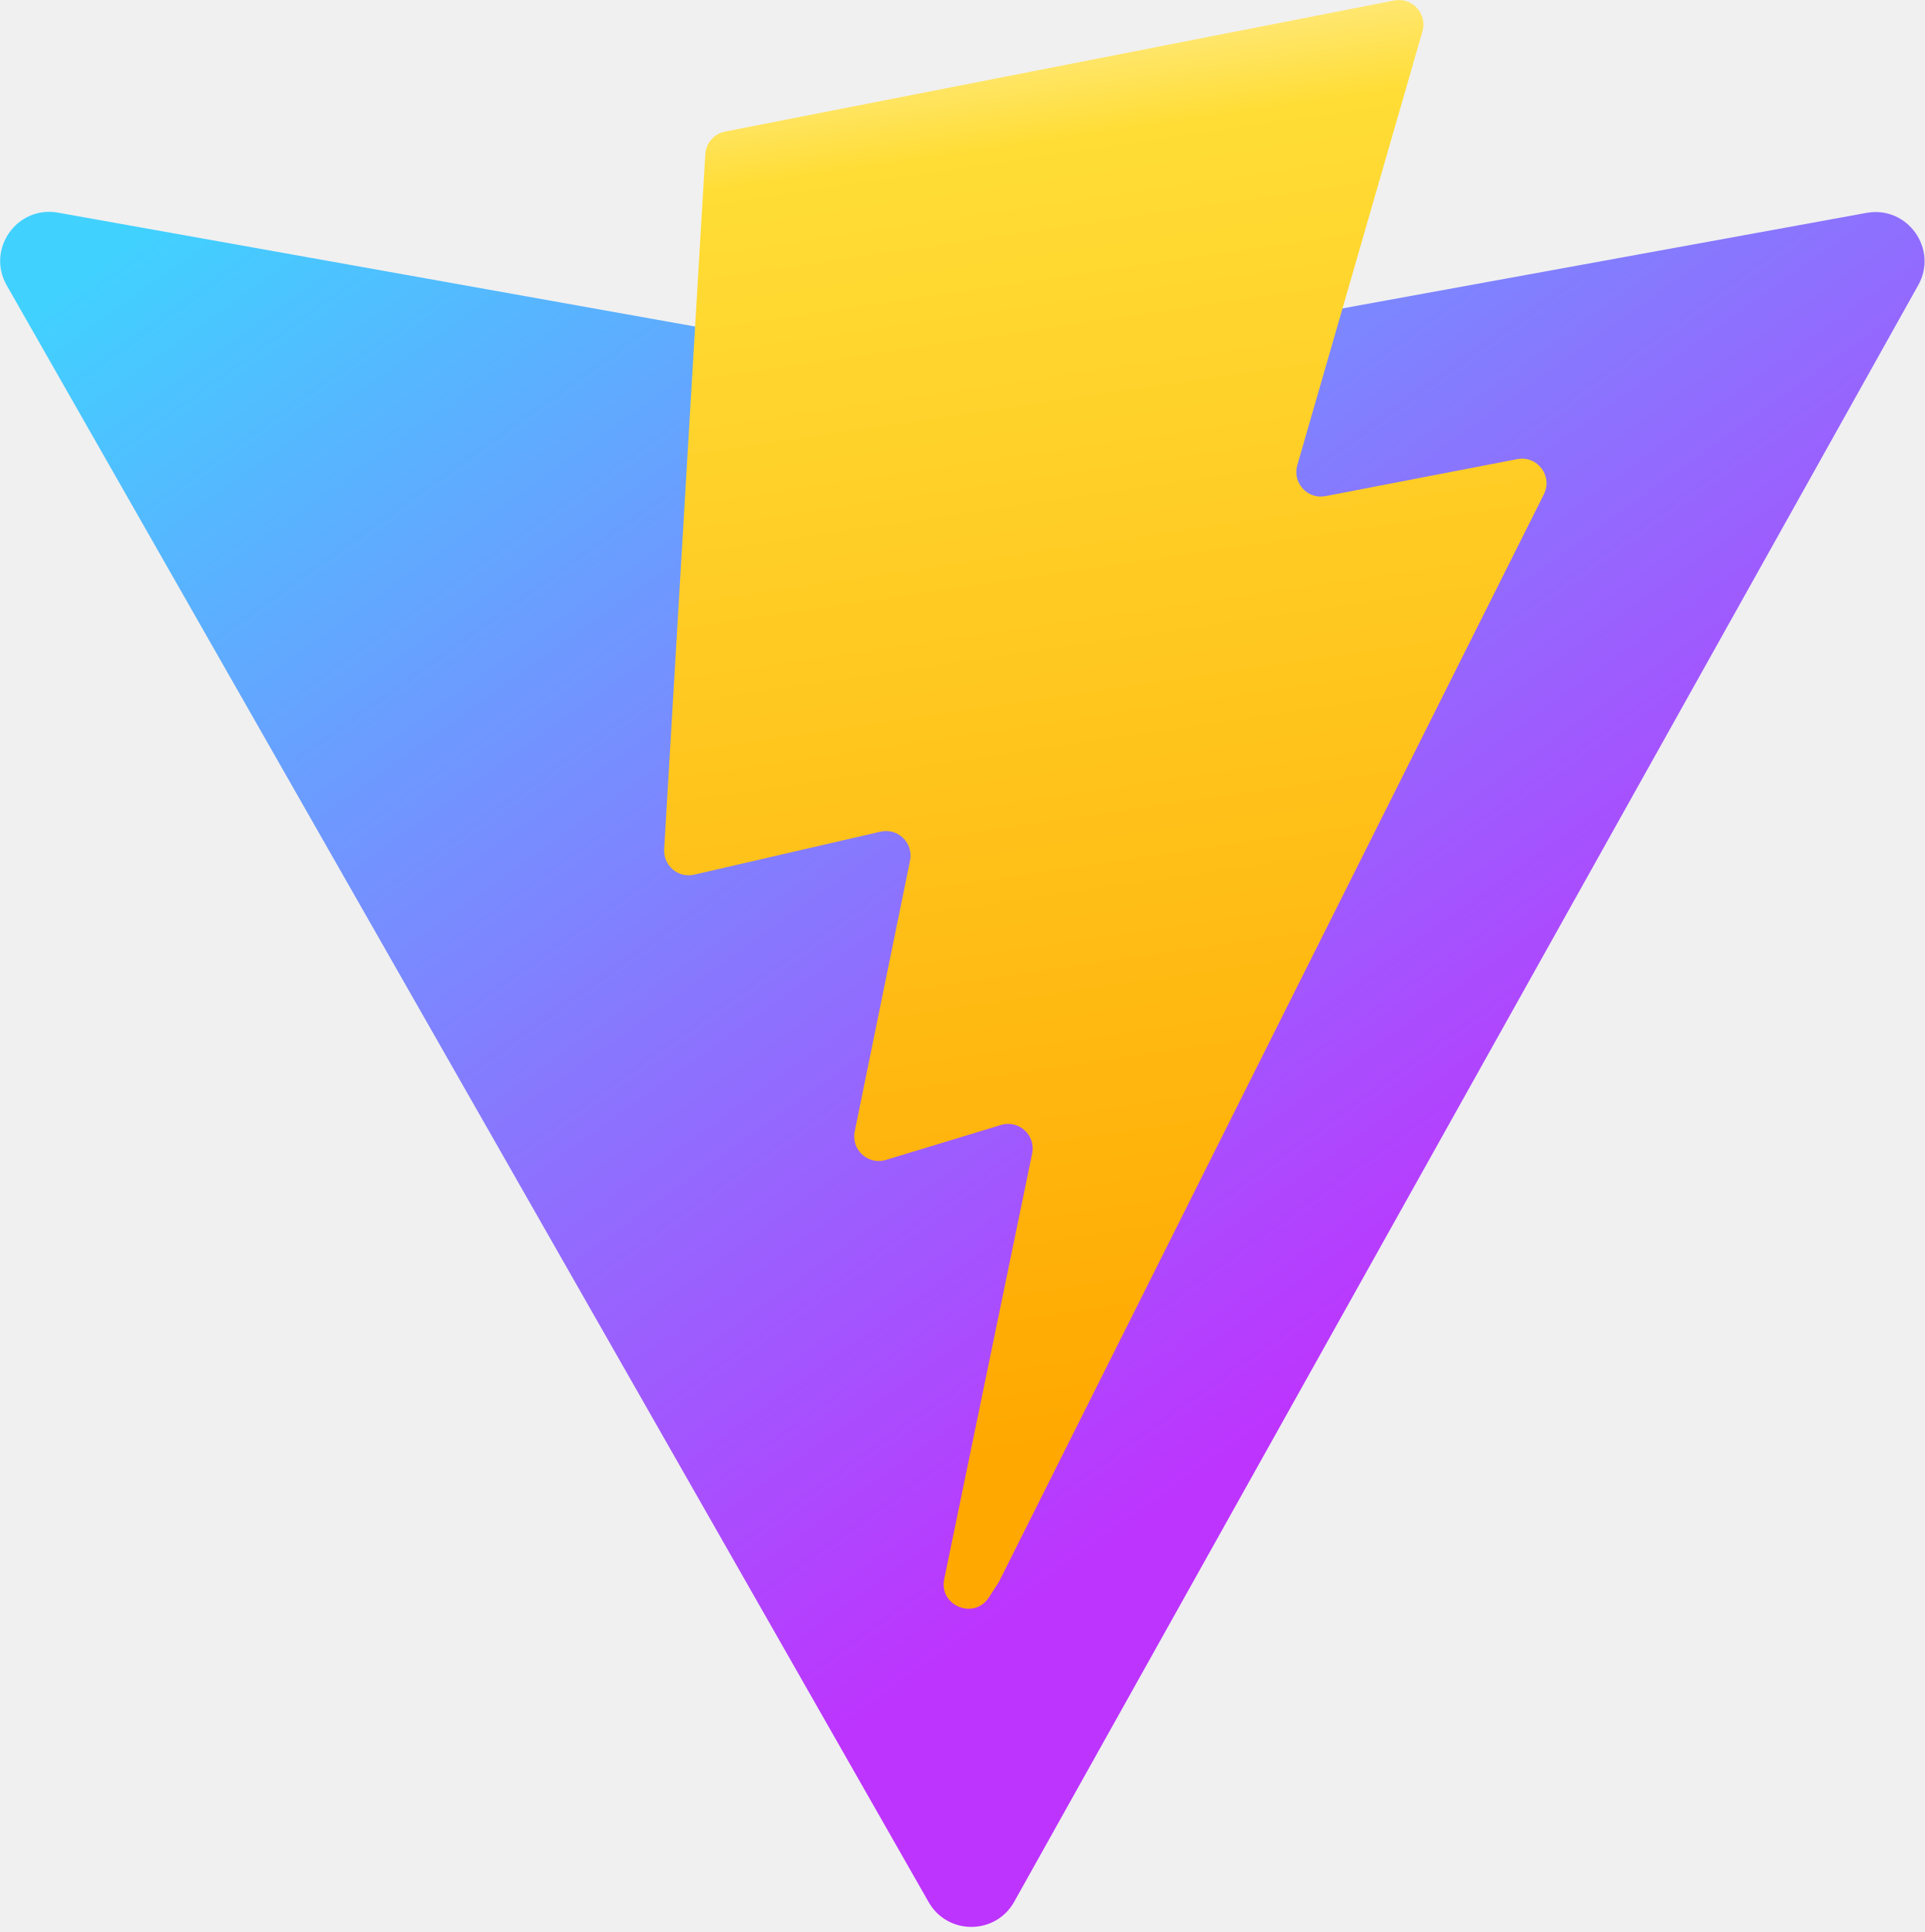
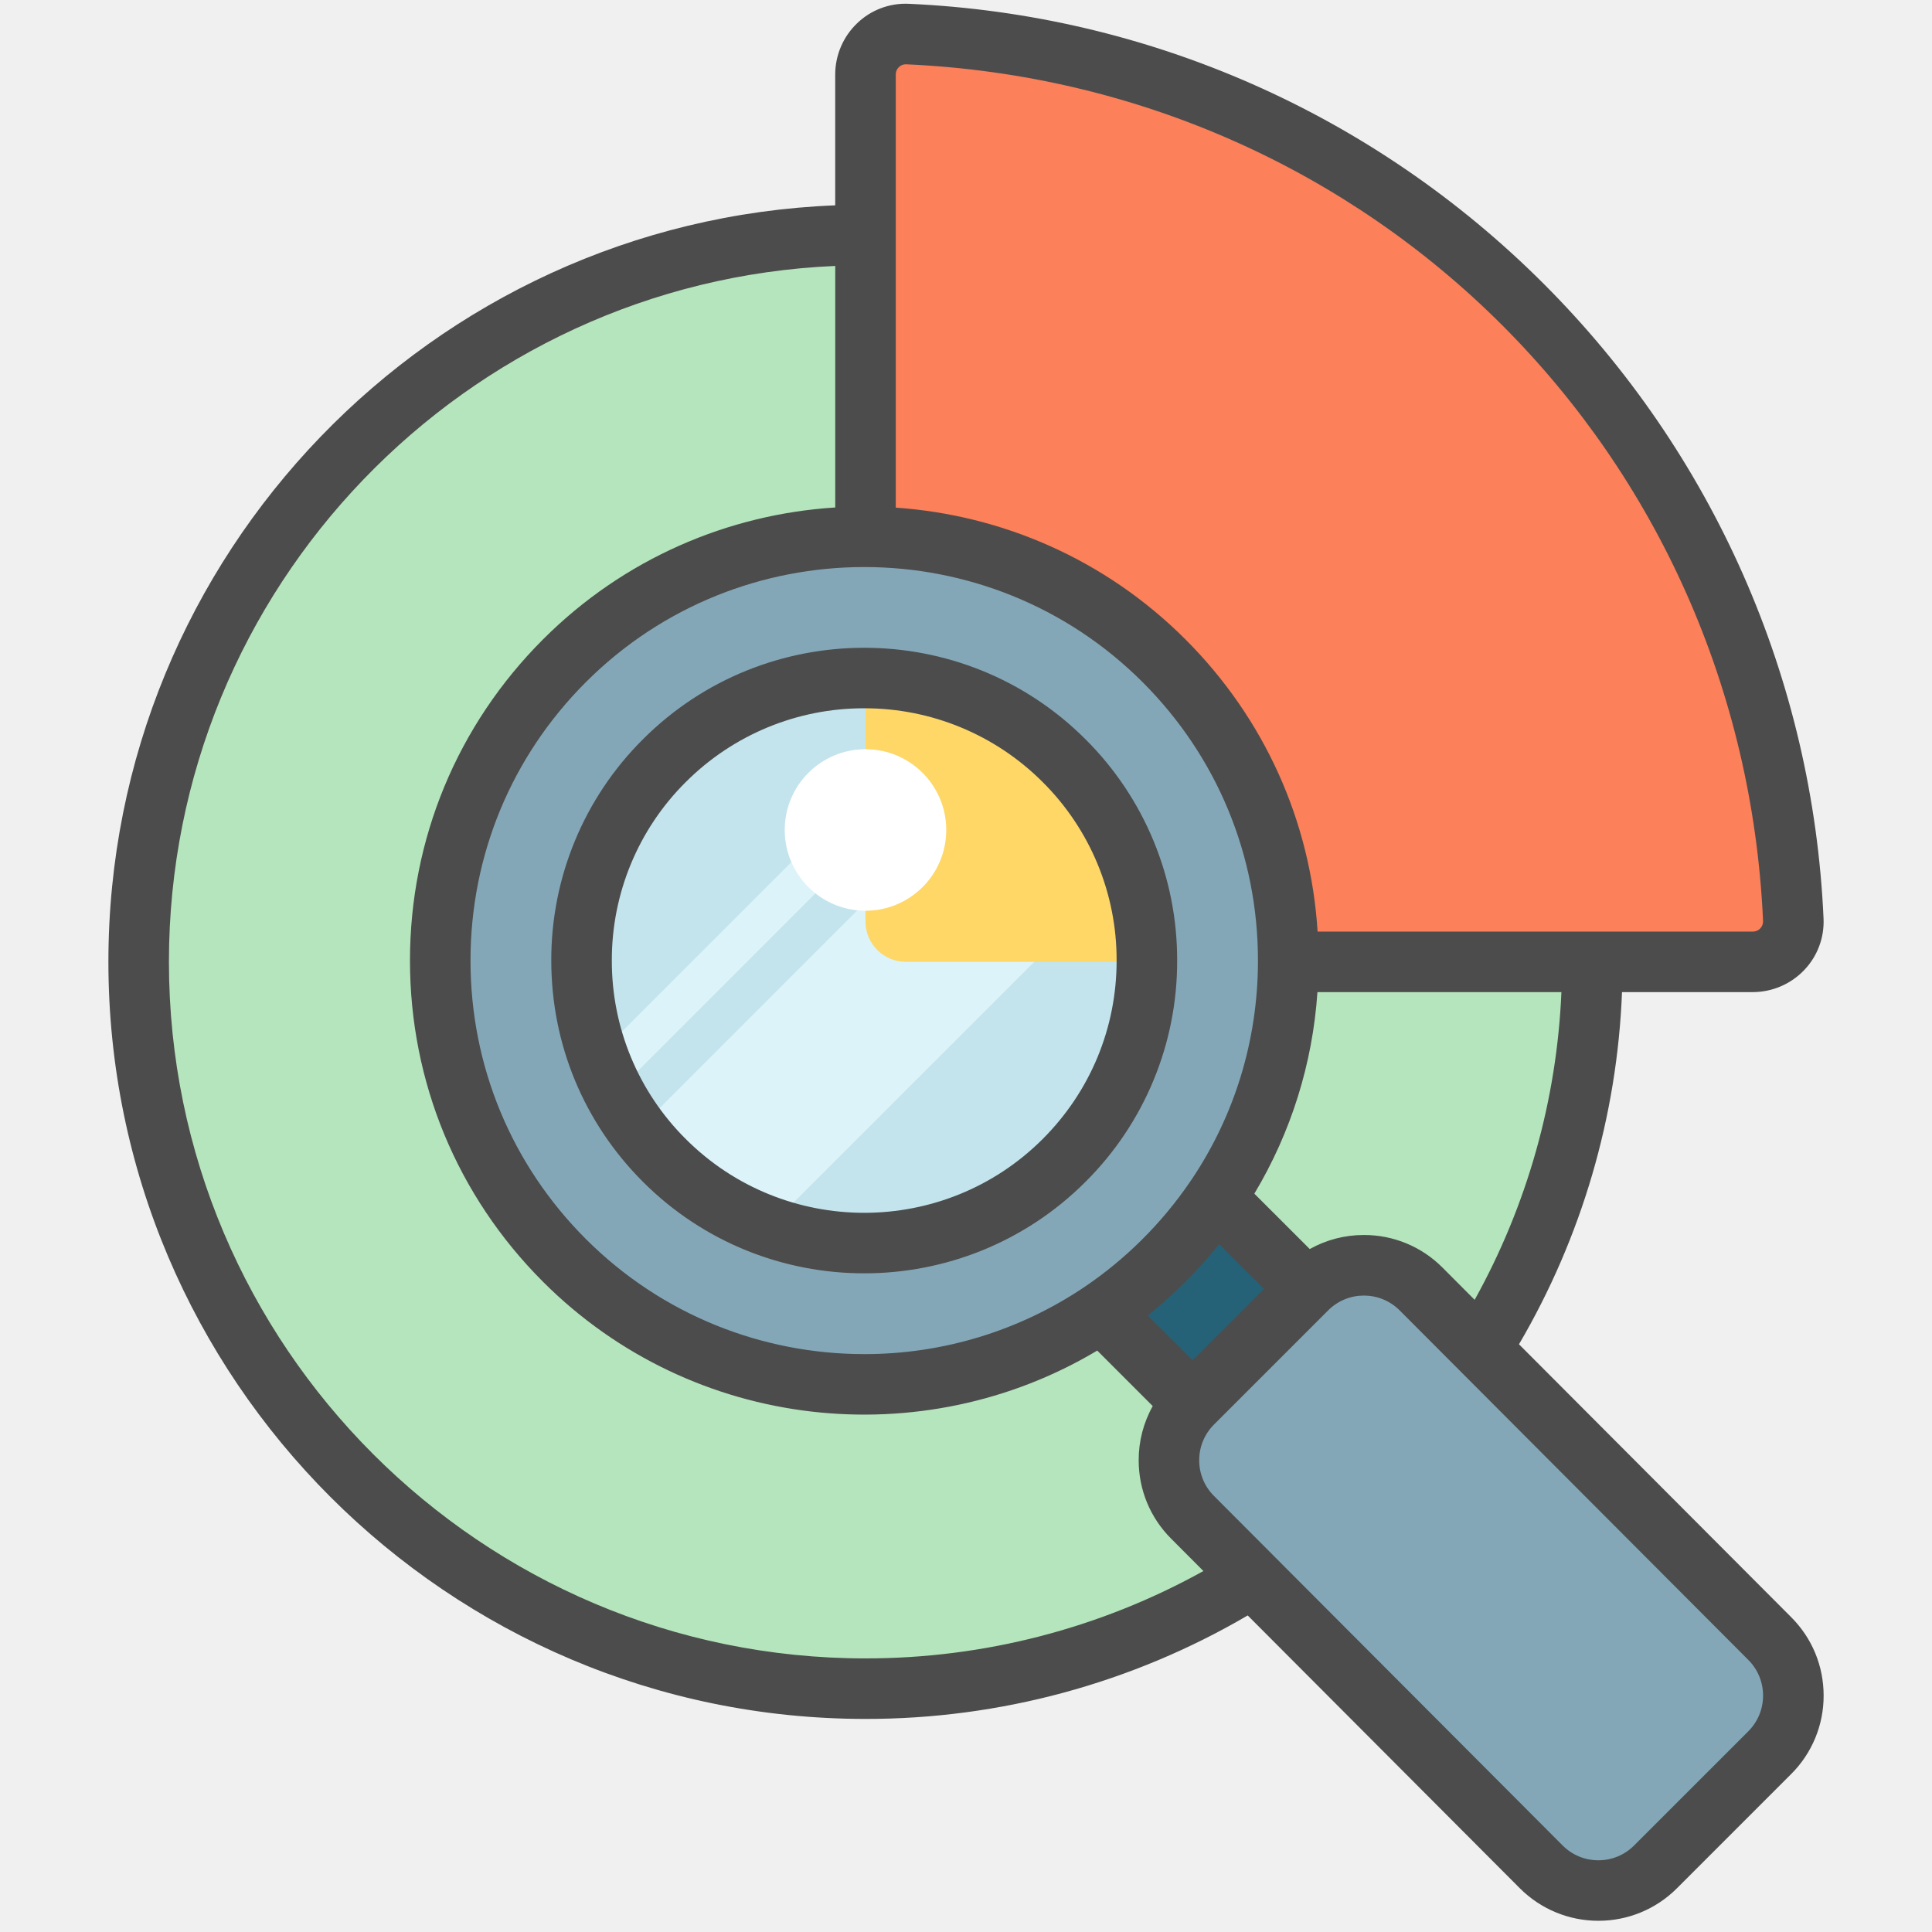
- <svg xmlns="http://www.w3.org/2000/svg" aria-hidden="true" role="img" class="iconify iconify--logos" width="31.88" height="32" preserveAspectRatio="xMidYMid meet" viewBox="0 0 256 257">
-   <defs>
-     <linearGradient id="IconifyId1813088fe1fbc01fb466" x1="-.828%" x2="57.636%" y1="7.652%" y2="78.411%">
-       <stop offset="0%" stop-color="#41D1FF" />
-       <stop offset="100%" stop-color="#BD34FE" />
-     </linearGradient>
-     <linearGradient id="IconifyId1813088fe1fbc01fb467" x1="43.376%" x2="50.316%" y1="2.242%" y2="89.03%">
-       <stop offset="0%" stop-color="#FFEA83" />
-       <stop offset="8.333%" stop-color="#FFDD35" />
-       <stop offset="100%" stop-color="#FFA800" />
-     </linearGradient>
-   </defs>
-   <path fill="url(#IconifyId1813088fe1fbc01fb466)" d="M255.153 37.938L134.897 252.976c-2.483 4.44-8.862 4.466-11.382.048L.875 37.958c-2.746-4.814 1.371-10.646 6.827-9.67l120.385 21.517a6.537 6.537 0 0 0 2.322-.004l117.867-21.483c5.438-.991 9.574 4.796 6.877 9.62Z" />
-   <path fill="url(#IconifyId1813088fe1fbc01fb467)" d="M185.432.063L96.44 17.501a3.268 3.268 0 0 0-2.634 3.014l-5.474 92.456a3.268 3.268 0 0 0 3.997 3.378l24.777-5.718c2.318-.535 4.413 1.507 3.936 3.838l-7.361 36.047c-.495 2.426 1.782 4.5 4.151 3.78l15.304-4.649c2.372-.72 4.652 1.36 4.15 3.788l-11.698 56.621c-.732 3.542 3.979 5.473 5.943 2.437l1.313-2.028l72.516-144.72c1.215-2.423-.88-5.186-3.54-4.672l-25.505 4.922c-2.396.462-4.435-1.77-3.759-4.114l16.646-57.705c.677-2.35-1.37-4.583-3.769-4.113Z" />
+ <svg xmlns="http://www.w3.org/2000/svg" t="1766076582137" class="icon" viewBox="0 0 1024 1024" version="1.1" p-id="19003" width="200" height="200">
+   <path d="M843.967 509.785c0 212.762-172.47 385.23-385.23 385.23-212.77 0-385.247-172.468-385.247-385.23 0-212.754 172.476-385.23 385.238-385.23s385.246 172.476 385.246 385.23z" fill="#B5E5BC" p-id="19004" />
+   <path d="M481.042 18.051c254.11 11.335 458.1 215.326 469.452 469.42a21.4 21.4 0 0 1-21.408 22.306h-470.35V39.452a21.4 21.4 0 0 1 22.306-21.393z" fill="#FC8059" p-id="19005" />
+   <path d="M937.968 868.423L753.172 683.151a42.802 42.802 0 0 0-60.535 0l-48.295-48.295c59.146-87.413 50.033-207.229-27.378-284.64-87.762-87.754-230.043-87.754-317.805 0-87.763 87.762-87.763 230.043 0 317.797 77.403 77.411 197.227 86.524 284.648 27.386l48.295 48.287a42.802 42.802 0 0 0 0 60.535l184.796 185.273a42.81 42.81 0 0 0 60.543 0l60.527-60.535a42.81 42.81 0 0 0 0-60.536z" fill="#84A7B7" p-id="19006" />
+   <path d="M644.342 634.864l48.295 48.295-60.535 60.527-48.295-48.295a225.923 225.923 0 0 0 60.535-60.527z" fill="#256277" p-id="19007" />
+   <path d="M607.883 509.119c0 82.737-67.076 149.813-149.822 149.813-82.737 0-149.813-67.076-149.813-149.813 0-82.738 67.076-149.814 149.813-149.814 82.746 0 149.822 67.076 149.822 149.814z" fill="#C3E4ED" p-id="19008" />
+   <path d="M547.784 389.136a150.147 150.147 0 0 1 51.407 69.664L407.735 650.24a150.163 150.163 0 0 1-69.664-51.398l209.713-209.706z m-230.86 170.31a148.802 148.802 0 0 0 9.002 20.32L528.702 377a149.155 149.155 0 0 0-20.322-9.002L316.932 559.445z" fill="#DCF3F9" p-id="19009" />
+   <path d="M607.86 509.785H480.136a21.4 21.4 0 0 1-21.409-21.4V359.328a149.321 149.321 0 0 1 105.266 43.857 149.337 149.337 0 0 1 43.865 106.607z" fill="#FED766" p-id="19010" />
+   <path d="M458.728 397.098a42.802 42.802 0 1 1 0 85.61 42.802 42.802 0 0 1 0-85.61z" fill="#FFFFFF" p-id="19011" />
+   <path d="M949.327 857.096L805.094 712.49A399.916 399.916 0 0 0 859.7 525.836h69.386a37.674 37.674 0 0 0 27.092-11.59 37.039 37.039 0 0 0 10.335-27.48c-5.66-126.913-58.344-246.372-148.36-336.389-90.025-90-209.492-142.693-336.397-148.36a36.96 36.96 0 0 0-27.489 10.342 37.666 37.666 0 0 0-11.59 27.093v69.378c-213.84 8.462-385.222 185.082-385.222 400.963 0 221.264 180.018 401.273 401.281 401.273a400.241 400.241 0 0 0 202.577-54.843l144.257 144.622a58.662 58.662 0 0 0 41.611 17.21 58.662 58.662 0 0 0 41.611-17.21l60.535-60.535a58.463 58.463 0 0 0 17.234-41.611c0-15.717-6.12-30.498-17.226-41.595z m-167.73-168.158l-17.066-17.115-0.016-0.015a58.463 58.463 0 0 0-41.61-17.234 58.519 58.519 0 0 0-28.712 7.446l-29.363-29.355a238.616 238.616 0 0 0 33.435-106.83h129.318a367.973 367.973 0 0 1-45.985 163.103z m-111.655-5.787l-37.84 37.856-23.759-23.758a245.006 245.006 0 0 0 37.865-37.833l23.734 23.743zM474.771 39.45c0-2 1.048-3.301 1.675-3.897a5.072 5.072 0 0 1 3.881-1.468C728.167 45.136 923.41 240.37 934.46 488.202a5.374 5.374 0 0 1-5.374 5.557H698.352c-3.667-58.527-28.211-113.037-70.045-154.87-42.69-42.691-97.565-65.965-153.536-69.831V39.452z m-16.71 261.097c53.439 0 106.877 20.345 147.56 61.027 39.412 39.412 61.122 91.81 61.122 147.551v0.143a15.257 15.257 0 0 0 0 0.953c-0.214 41.476-12.447 81.055-35.046 114.775-0.46 0.58-0.865 1.183-1.23 1.802a210.912 210.912 0 0 1-55.844 55.439 208.412 208.412 0 0 1-116.562 35.467c-53.43 0-106.885-20.345-147.567-61.027-39.412-39.412-61.114-91.811-61.114-147.552s21.702-108.139 61.122-147.55c40.682-40.683 94.12-61.028 147.56-61.028z m0.667 578.44c-203.577 0-369.195-165.625-369.195-369.195 0-198.187 156.997-360.408 353.16-368.838V268.97c-56.439 3.572-111.846 26.878-154.87 69.91-45.484 45.476-70.529 105.94-70.529 170.245 0 64.306 25.045 124.77 70.521 170.246 79.531 79.523 201.3 91.684 293.746 36.46l29.41 29.418a58.519 58.519 0 0 0-7.446 28.703c0 15.718 6.12 30.498 17.225 41.596l17.083 17.13a368.299 368.299 0 0 1-179.105 46.302z m467.905 38.635L866.09 978.15a26.576 26.576 0 0 1-18.917 7.835c-7.152 0-13.875-2.778-18.916-7.819l-152.91-153.298a13.812 13.812 0 0 0-0.475-0.484l-31.435-31.506a26.592 26.592 0 0 1-7.835-18.917c0-7.144 2.787-13.867 7.843-18.924l60.535-60.535a26.783 26.783 0 0 1 37.84 0l31.427 31.506c0.15 0.159 0.302 0.318 0.46 0.46l152.918 153.307a26.592 26.592 0 0 1 7.835 18.924c0 7.144-2.779 13.868-7.827 18.916zM340.778 626.394c32.331 32.324 74.807 48.501 117.275 48.501s84.945-16.177 117.284-48.5a164.76 164.76 0 0 0 48.58-117.284 164.76 164.76 0 0 0-48.58-117.276c-64.67-64.671-169.897-64.671-234.567 0a164.76 164.76 0 0 0-48.58 117.276c0 44.301 17.256 85.952 48.58 117.275z m22.678-211.865a133.358 133.358 0 0 1 94.597-39.126 133.358 133.358 0 0 1 94.597 39.119 132.882 132.882 0 0 1 39.182 94.589c0 35.728-13.923 69.322-39.182 94.589-52.16 52.152-137.033 52.152-189.186 0a132.882 132.882 0 0 1-39.181-94.581 132.882 132.882 0 0 1 39.173-94.597z" fill="#4C4C4C" p-id="19012" />
</svg>
